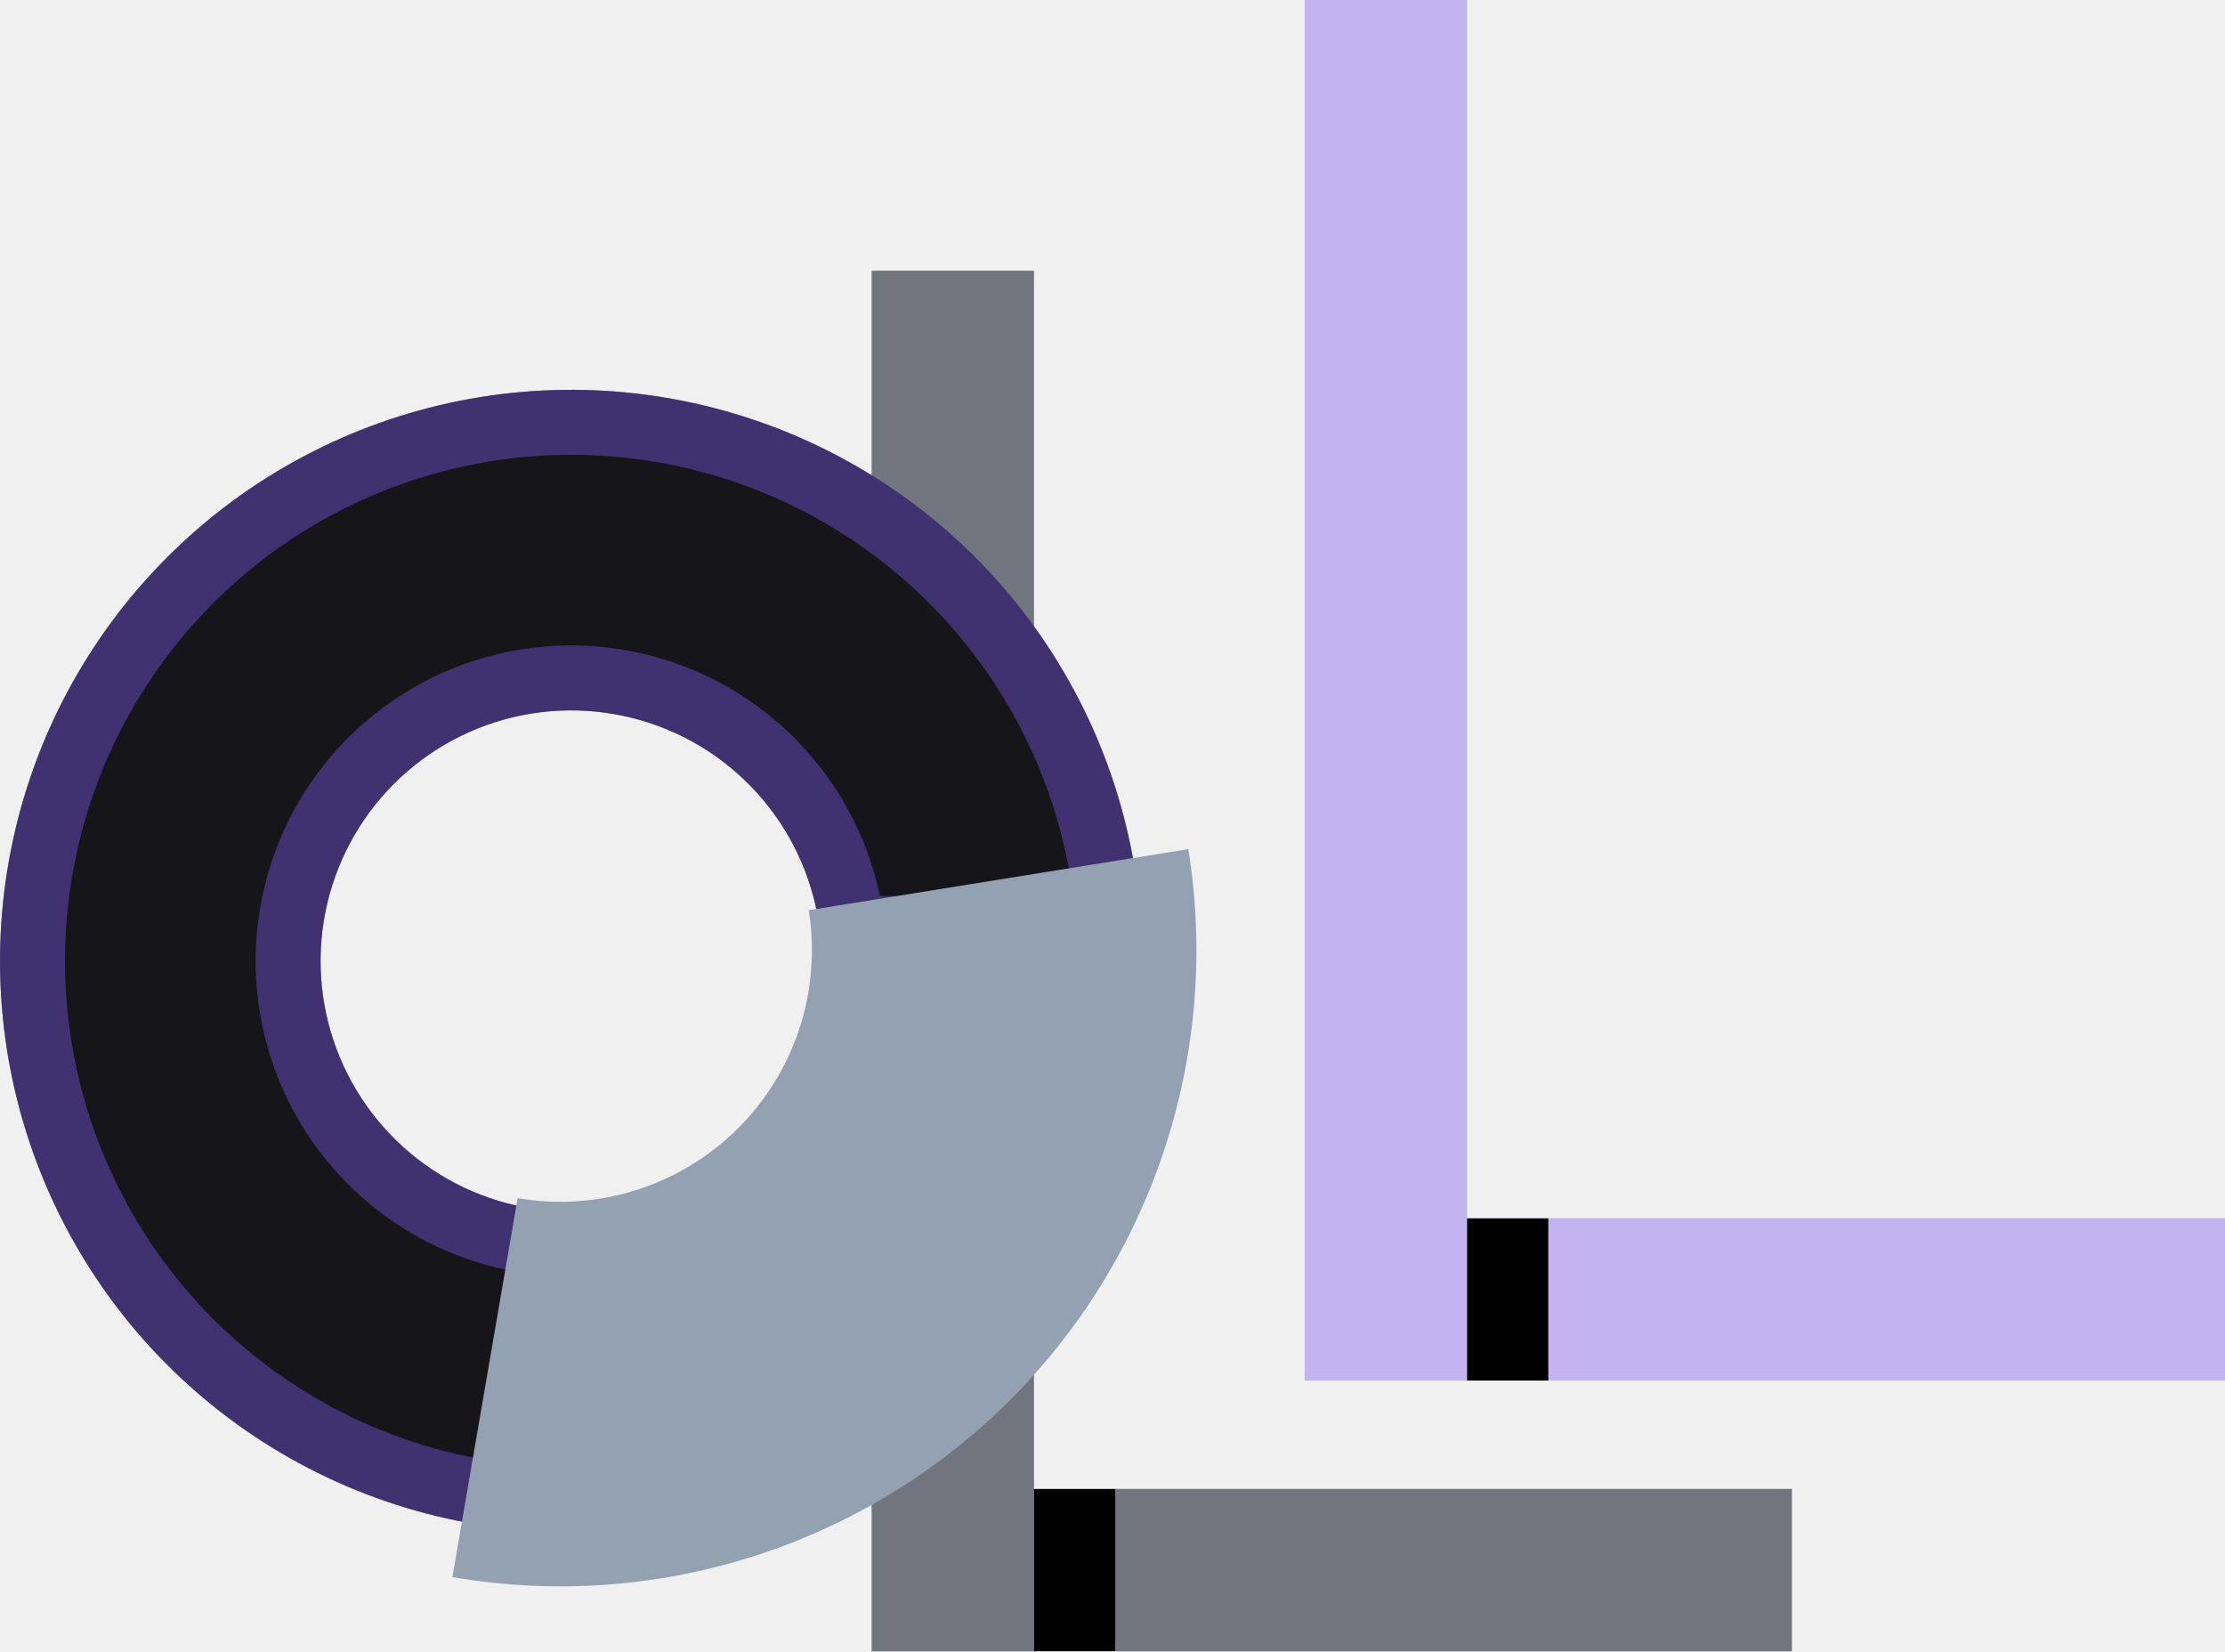
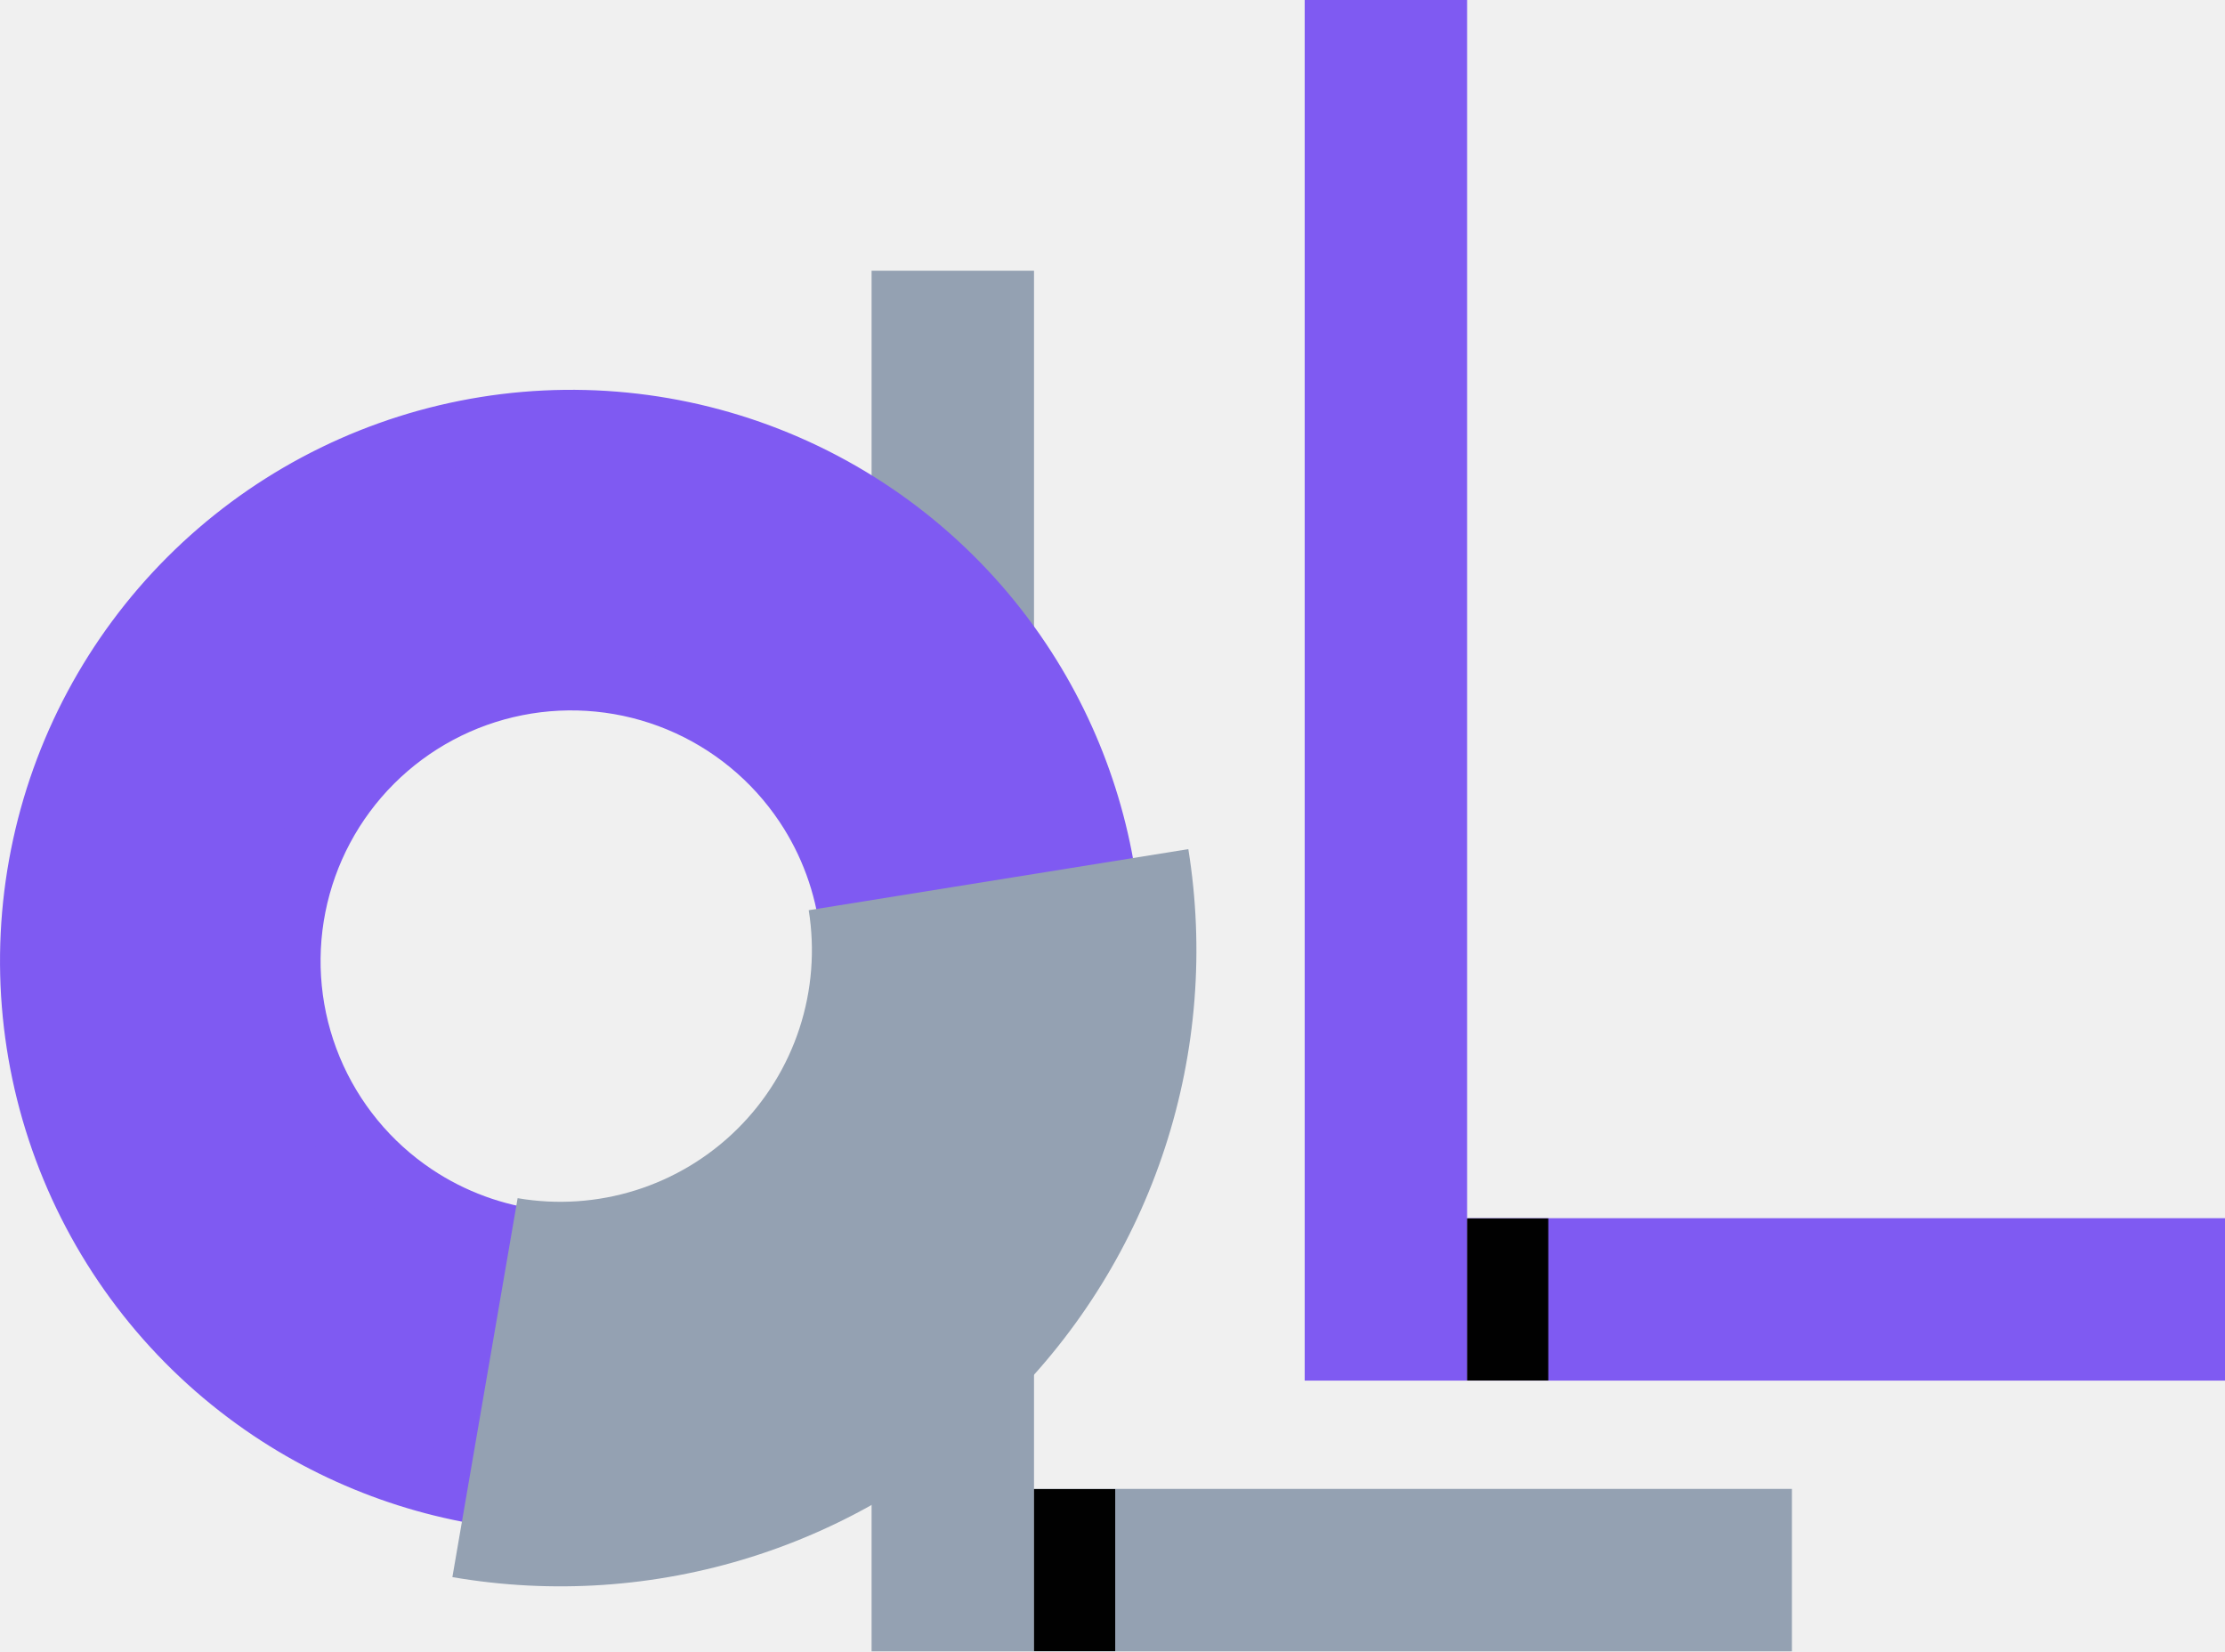
<svg xmlns="http://www.w3.org/2000/svg" width="411" height="305" viewBox="0 0 411 305" fill="none">
-   <rect x="161" y="50" width="30" height="255" fill="#72757E" />
-   <path d="M211.004 177.5C211.004 156.634 204.816 136.237 193.224 118.887C181.631 101.538 165.154 88.016 145.877 80.031C126.599 72.046 105.387 69.956 84.921 74.027C64.457 78.098 45.658 88.146 30.904 102.9C16.149 117.655 6.101 136.453 2.031 156.918C-2.04 177.383 0.049 198.596 8.034 217.873C16.019 237.151 29.541 253.628 46.891 265.22C64.24 276.813 84.638 283 105.504 283V249V223.788C96.349 223.788 87.399 221.073 79.787 215.987C72.175 210.901 66.243 203.672 62.739 195.214C59.236 186.756 58.319 177.449 60.105 168.47C61.891 159.491 66.3 151.243 72.773 144.769C79.246 138.296 87.494 133.888 96.473 132.101C105.452 130.315 114.759 131.232 123.217 134.736C131.675 138.239 138.904 144.172 143.991 151.784C149.077 159.396 151.791 168.345 151.791 177.5H185.5H211.004Z" fill="#16161A" />
-   <path d="M188.235 122.221C198.054 136.916 203.761 153.93 204.823 171.5H185.5H157.446C156.497 163.282 153.607 155.376 148.979 148.45C143.234 139.852 135.068 133.15 125.513 129.192C115.959 125.235 105.446 124.199 95.303 126.217C85.16 128.234 75.843 133.214 68.53 140.527C61.218 147.839 56.238 157.156 54.22 167.299C52.203 177.442 53.238 187.955 57.196 197.51C61.153 207.064 67.855 215.23 76.454 220.976C83.38 225.604 91.286 228.493 99.504 229.443V249V276.819C81.933 275.758 64.919 270.05 50.224 260.231C33.862 249.298 21.108 233.758 13.578 215.577C6.047 197.396 4.076 177.39 7.915 158.089C11.755 138.787 21.231 121.058 35.146 107.143C49.062 93.228 66.791 83.751 86.092 79.912C105.393 76.073 125.399 78.043 143.581 85.574C161.762 93.105 177.302 105.858 188.235 122.221Z" stroke="#7F5AF2" stroke-opacity="0.4" stroke-width="12" stroke-linecap="round" stroke-linejoin="round" />
-   <mask id="path-4-inside-1_0_1" fill="white">
+   <rect x="161" y="50" width="30" height="255" fill="#94A1B2" />
+   <path d="M188.235 122.221C198.054 136.916 203.761 153.93 204.823 171.5H185.5H157.446C156.497 163.282 153.607 155.376 148.979 148.45C143.234 139.852 135.068 133.15 125.513 129.192C115.959 125.235 105.446 124.199 95.303 126.217C85.16 128.234 75.843 133.214 68.53 140.527C61.218 147.839 56.238 157.156 54.22 167.299C52.203 177.442 53.238 187.955 57.196 197.51C61.153 207.064 67.855 215.23 76.454 220.976C83.38 225.604 91.286 228.493 99.504 229.443V249V276.819C81.933 275.758 64.919 270.05 50.224 260.231C33.862 249.298 21.108 233.758 13.578 215.577C6.047 197.396 4.076 177.39 7.915 158.089C11.755 138.787 21.231 121.058 35.146 107.143C49.062 93.228 66.791 83.751 86.092 79.912C105.393 76.073 125.399 78.043 143.581 85.574C161.762 93.105 177.302 105.858 188.235 122.221Z" fill="#7F5AF2" stroke="#7F5AF2" stroke-width="12" stroke-linecap="round" stroke-linejoin="round" />
+   <mask id="path-3-inside-1_0_1" fill="white">
    <path d="M191 275H331V305H191V275Z" />
  </mask>
-   <path d="M191 275H331V305H191V275Z" fill="#72757E" />
-   <path d="M206 305V275H176V305H206Z" fill="#010101" mask="url(#path-4-inside-1_0_1)" />
+   <path d="M191 275H331V305H191V275Z" fill="#94A1B2" />
+   <path d="M206 305V275H176V305H206Z" fill="#010101" mask="url(#path-3-inside-1_0_1)" />
  <path d="M219.508 156.835C222.479 175.298 221 194.203 215.194 211.979C209.388 229.755 199.424 245.889 186.128 259.039C172.833 272.19 156.591 281.977 138.752 287.587C120.914 293.198 101.993 294.469 83.564 291.296L95.615 221.302C102.904 222.557 110.388 222.054 117.444 219.834C124.499 217.615 130.924 213.744 136.182 208.543C141.441 203.341 145.383 196.96 147.679 189.929C149.975 182.898 150.56 175.42 149.385 168.117L219.508 156.835Z" fill="#94A1B2" />
-   <rect x="241" width="30" height="255" fill="#7F5AF2" fill-opacity="0.4" />
-   <mask id="path-8-inside-2_0_1" fill="white">
+   <rect x="241" width="30" height="255" fill="#7F5AF2" />
+   <mask id="path-7-inside-2_0_1" fill="white">
    <path d="M271 225H411V255H271V225Z" />
  </mask>
-   <path d="M271 225H411V255H271V225Z" fill="#7F5AF2" fill-opacity="0.4" />
-   <path d="M286 255V225H256V255H286Z" fill="#010101" mask="url(#path-8-inside-2_0_1)" />
+   <path d="M271 225H411V255H271V225Z" fill="#7F5AF2" />
+   <path d="M286 255V225H256V255H286Z" fill="#010101" mask="url(#path-7-inside-2_0_1)" />
</svg>
